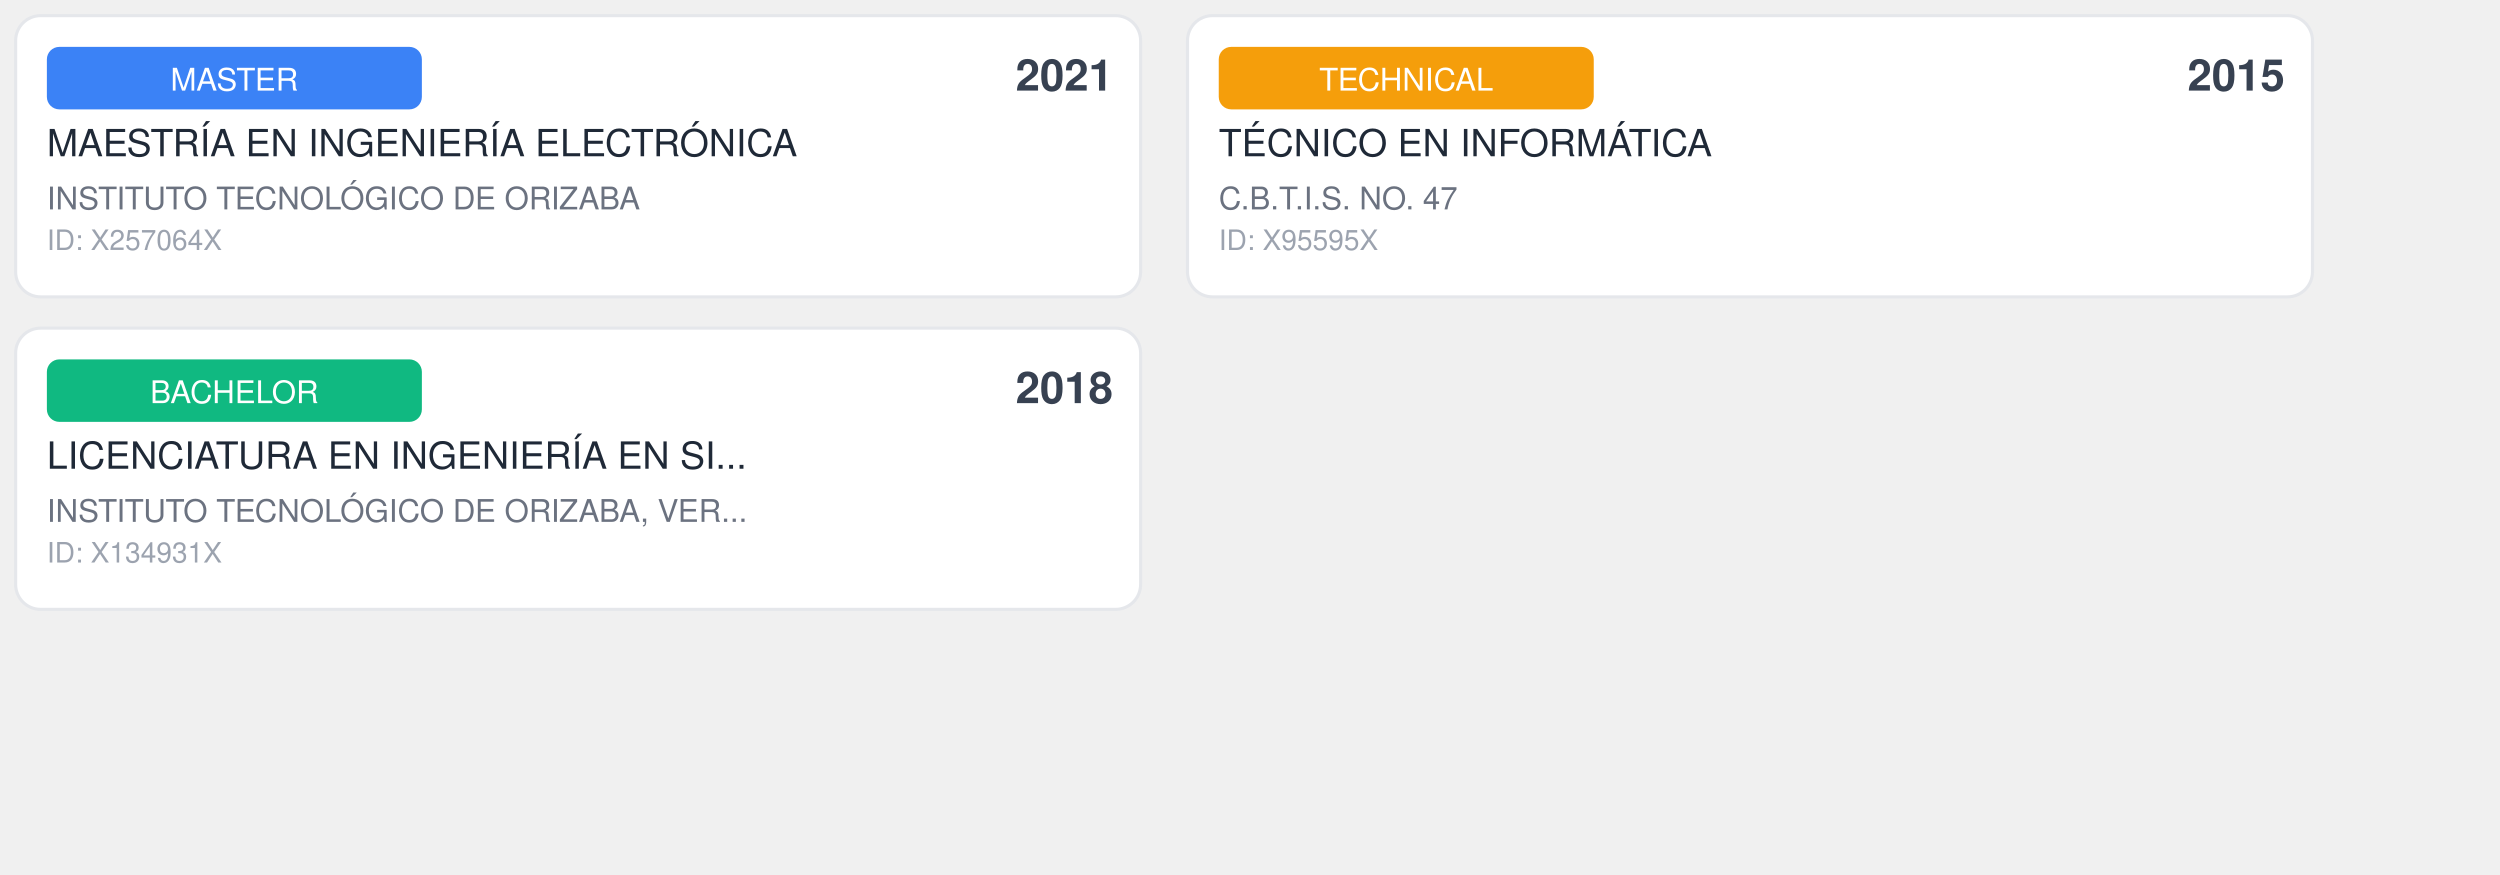
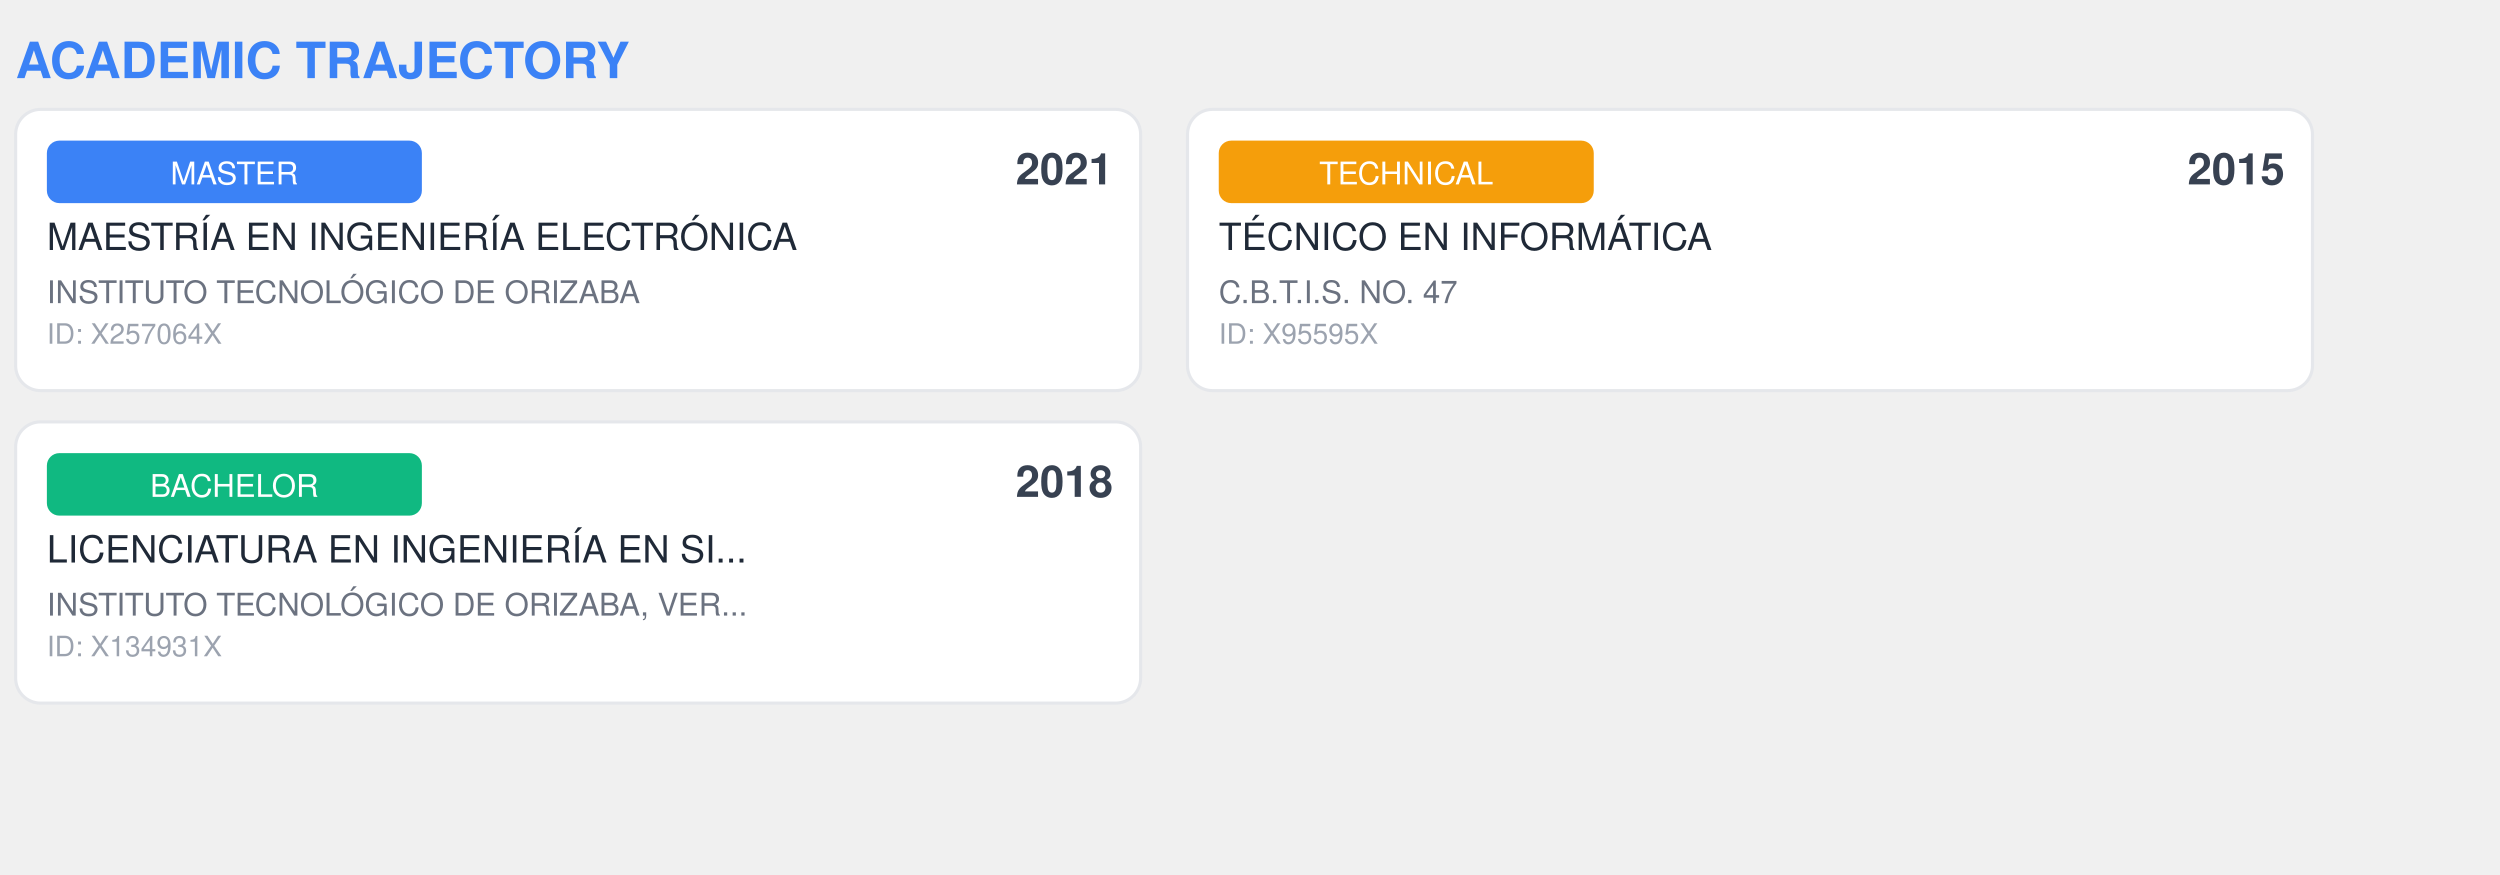
<svg xmlns="http://www.w3.org/2000/svg" width="800" height="280">
  <style>
svg {
  font-family: -apple-system, BlinkMacSystemFont, Segoe UI, Helvetica, Arial, sans-serif;
}

.card {
  fill: white;
  stroke: #e5e7eb;
  stroke-width: 1px;
  rx: 8px;
}

.year {
  font-size: 14px;
  font-weight: 600;
  fill: #374151;
  transform: translateX(-200%);
  animation: slideIn 2s ease-in-out forwards;
  animation-delay: 0ms;
}

.title {
  font-size: 12px;
  font-weight: 500;
  fill: #1f2937;
  transform: translateX(-200%);
  animation: slideIn 2s ease-in-out forwards;
  animation-delay: 150ms;
}

.institution {
  font-size: 10px;
  fill: #6b7280;
  transform: translateX(-200%);
  animation: slideIn 2s ease-in-out forwards;
  animation-delay: 300ms;
}

.cedula {
  font-size: 9px;
  fill: #9ca3af;
  transform: translateX(-200%);
  animation: slideIn 2s ease-in-out forwards;
  animation-delay: 450ms;
}

.header {
  font-size: 16px;
  font-weight: 600;
  fill: #3b82f6;
}

.badge {
  rx: 4px;
  font-size: 10px;
  font-weight: 500;
  fill: white;
  transform: translateX(-200%);
  animation: slideIn 2s ease-in-out forwards;
  animation-delay: 600ms;
}

.badge-technical { fill: #f59e0b; }
.badge-bachelor { fill: #10b981; }
.badge-master { fill: #3b82f6; }

@keyframes slideIn {
  to {
    transform: translateX(0);
  }
}
</style>
  <text x="5" y="25" class="header">ACADEMIC TRAJECTORY</text>
-   <rect x="5" y="5" width="360" height="90" class="card" />
-   <rect x="15" y="15" width="120" height="20" class="badge badge-master" />
-   <text x="75" y="29" class="badge" text-anchor="middle">MASTER</text>
-   <text x="325" y="29" class="year">2021</text>
-   <text x="15" y="50" class="title">MAESTRÍA EN INGENIERÍA ELECTRÓNICA</text>
-   <text x="15" y="67" class="institution">INSTITUTO TECNOLÓGICO DE ORIZABA</text>
-   <text x="15" y="80" class="cedula">ID: X257064X</text>
-   <rect x="380" y="5" width="360" height="90" class="card" />
-   <rect x="390" y="15" width="120" height="20" class="badge badge-technical" />
-   <text x="450" y="29" class="badge" text-anchor="middle">TECHNICAL</text>
-   <text x="700" y="29" class="year">2015</text>
-   <text x="390" y="50" class="title">TÉCNICO EN INFORMÁTICA</text>
-   <text x="390" y="67" class="institution">C.B.T.I.S. NO. 47</text>
-   <text x="390" y="80" class="cedula">ID: X95595X</text>
-   <rect x="5" y="105" width="360" height="90" class="card" />
-   <rect x="15" y="115" width="120" height="20" class="badge badge-bachelor" />
-   <text x="75" y="129" class="badge" text-anchor="middle">BACHELOR</text>
-   <text x="325" y="129" class="year">2018</text>
-   <text x="15" y="150" class="title">LICENCIATURA EN INGENIERÍA EN SI...</text>
-   <text x="15" y="167" class="institution">INSTITUTO TECNOLÓGICO DE ORIZABA, VER...</text>
-   <text x="15" y="180" class="cedula">ID: X134931X</text>
+   <rect x="5" y="35" width="360" height="90" class="card" />
+   <rect x="15" y="45" width="120" height="20" class="badge badge-master" />
+   <text x="75" y="59" class="badge" text-anchor="middle">MASTER</text>
+   <text x="325" y="59" class="year">2021</text>
+   <text x="15" y="80" class="title">MAESTRÍA EN INGENIERÍA ELECTRÓNICA</text>
+   <text x="15" y="97" class="institution">INSTITUTO TECNOLÓGICO DE ORIZABA</text>
+   <text x="15" y="110" class="cedula">ID: X257064X</text>
+   <rect x="380" y="35" width="360" height="90" class="card" />
+   <rect x="390" y="45" width="120" height="20" class="badge badge-technical" />
+   <text x="450" y="59" class="badge" text-anchor="middle">TECHNICAL</text>
+   <text x="700" y="59" class="year">2015</text>
+   <text x="390" y="80" class="title">TÉCNICO EN INFORMÁTICA</text>
+   <text x="390" y="97" class="institution">C.B.T.I.S. NO. 47</text>
+   <text x="390" y="110" class="cedula">ID: X95595X</text>
+   <rect x="5" y="135" width="360" height="90" class="card" />
+   <rect x="15" y="145" width="120" height="20" class="badge badge-bachelor" />
+   <text x="75" y="159" class="badge" text-anchor="middle">BACHELOR</text>
+   <text x="325" y="159" class="year">2018</text>
+   <text x="15" y="180" class="title">LICENCIATURA EN INGENIERÍA EN SI...</text>
+   <text x="15" y="197" class="institution">INSTITUTO TECNOLÓGICO DE ORIZABA, VER...</text>
+   <text x="15" y="210" class="cedula">ID: X134931X</text>
</svg>
